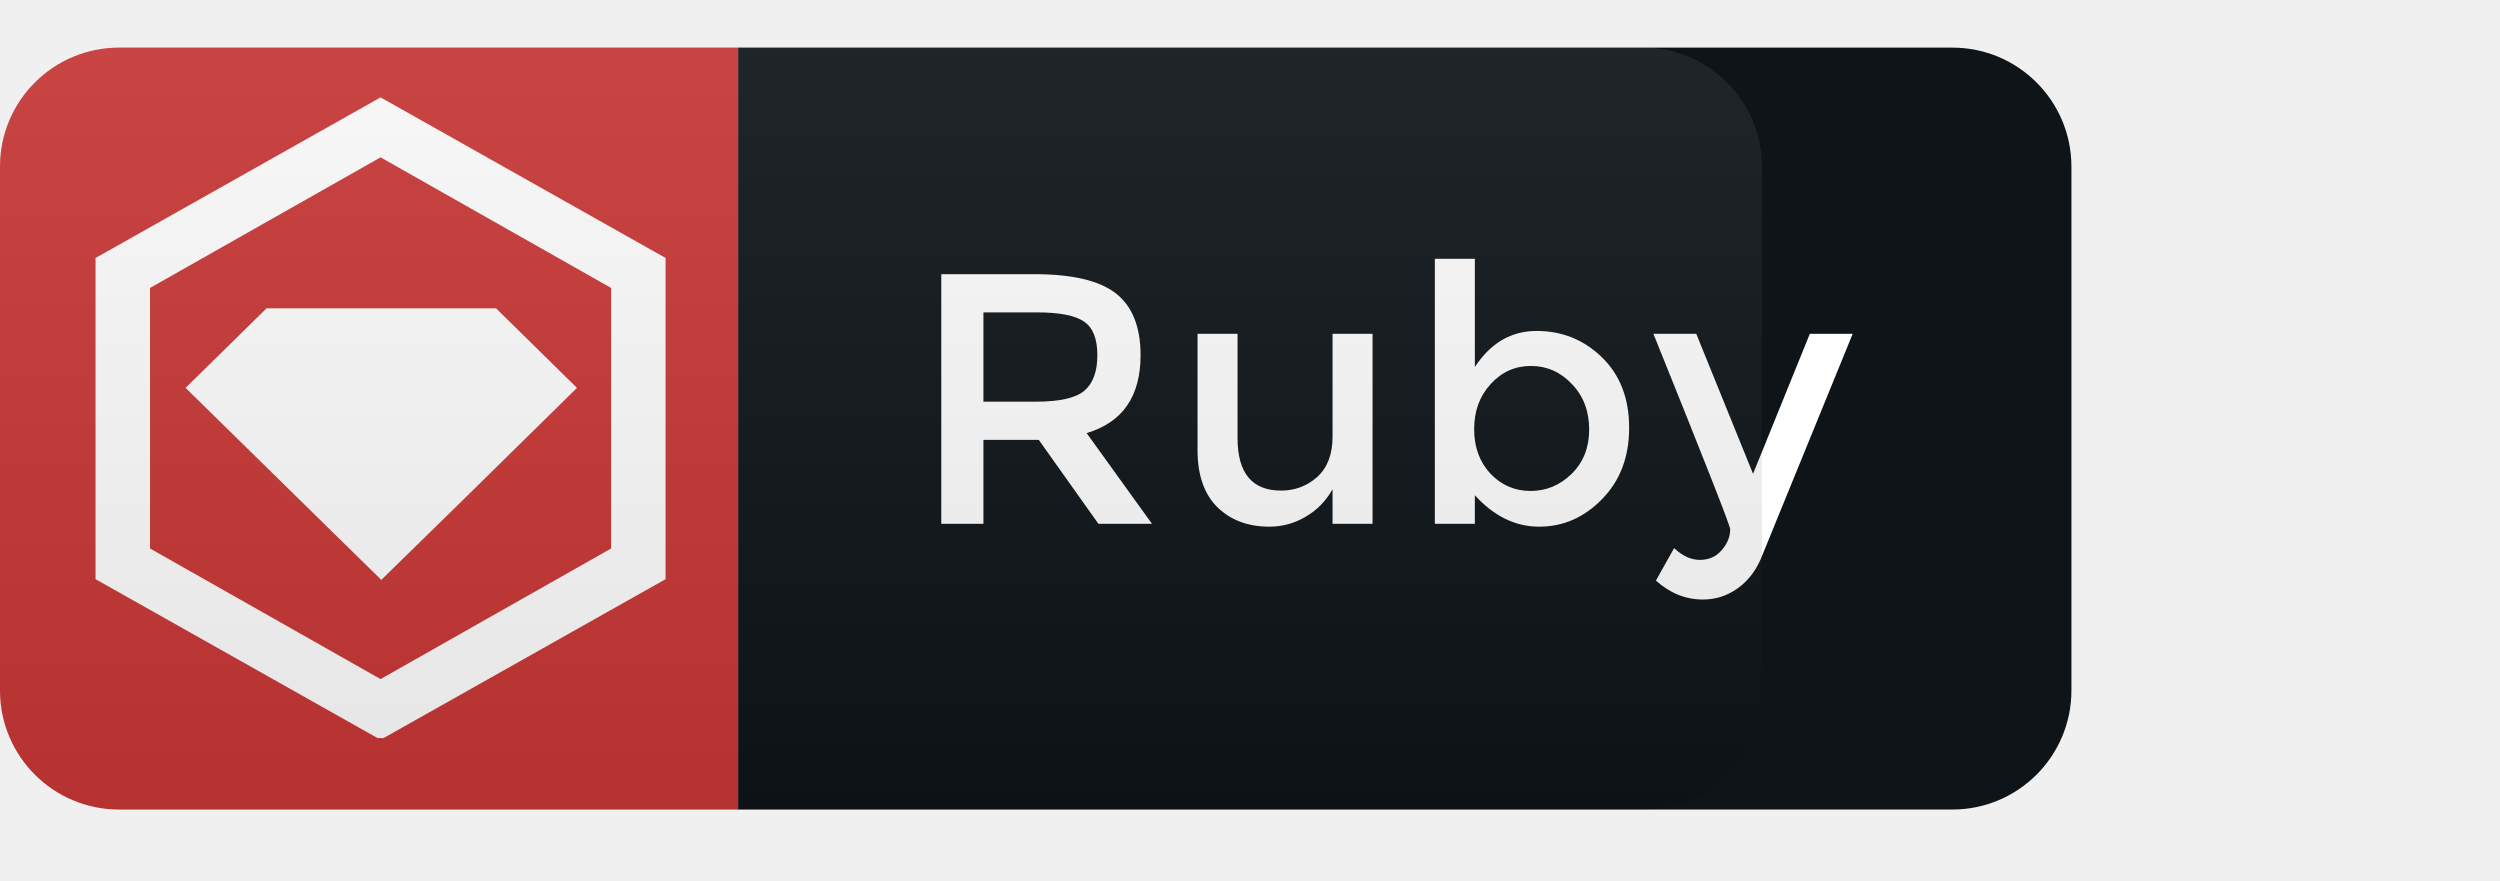
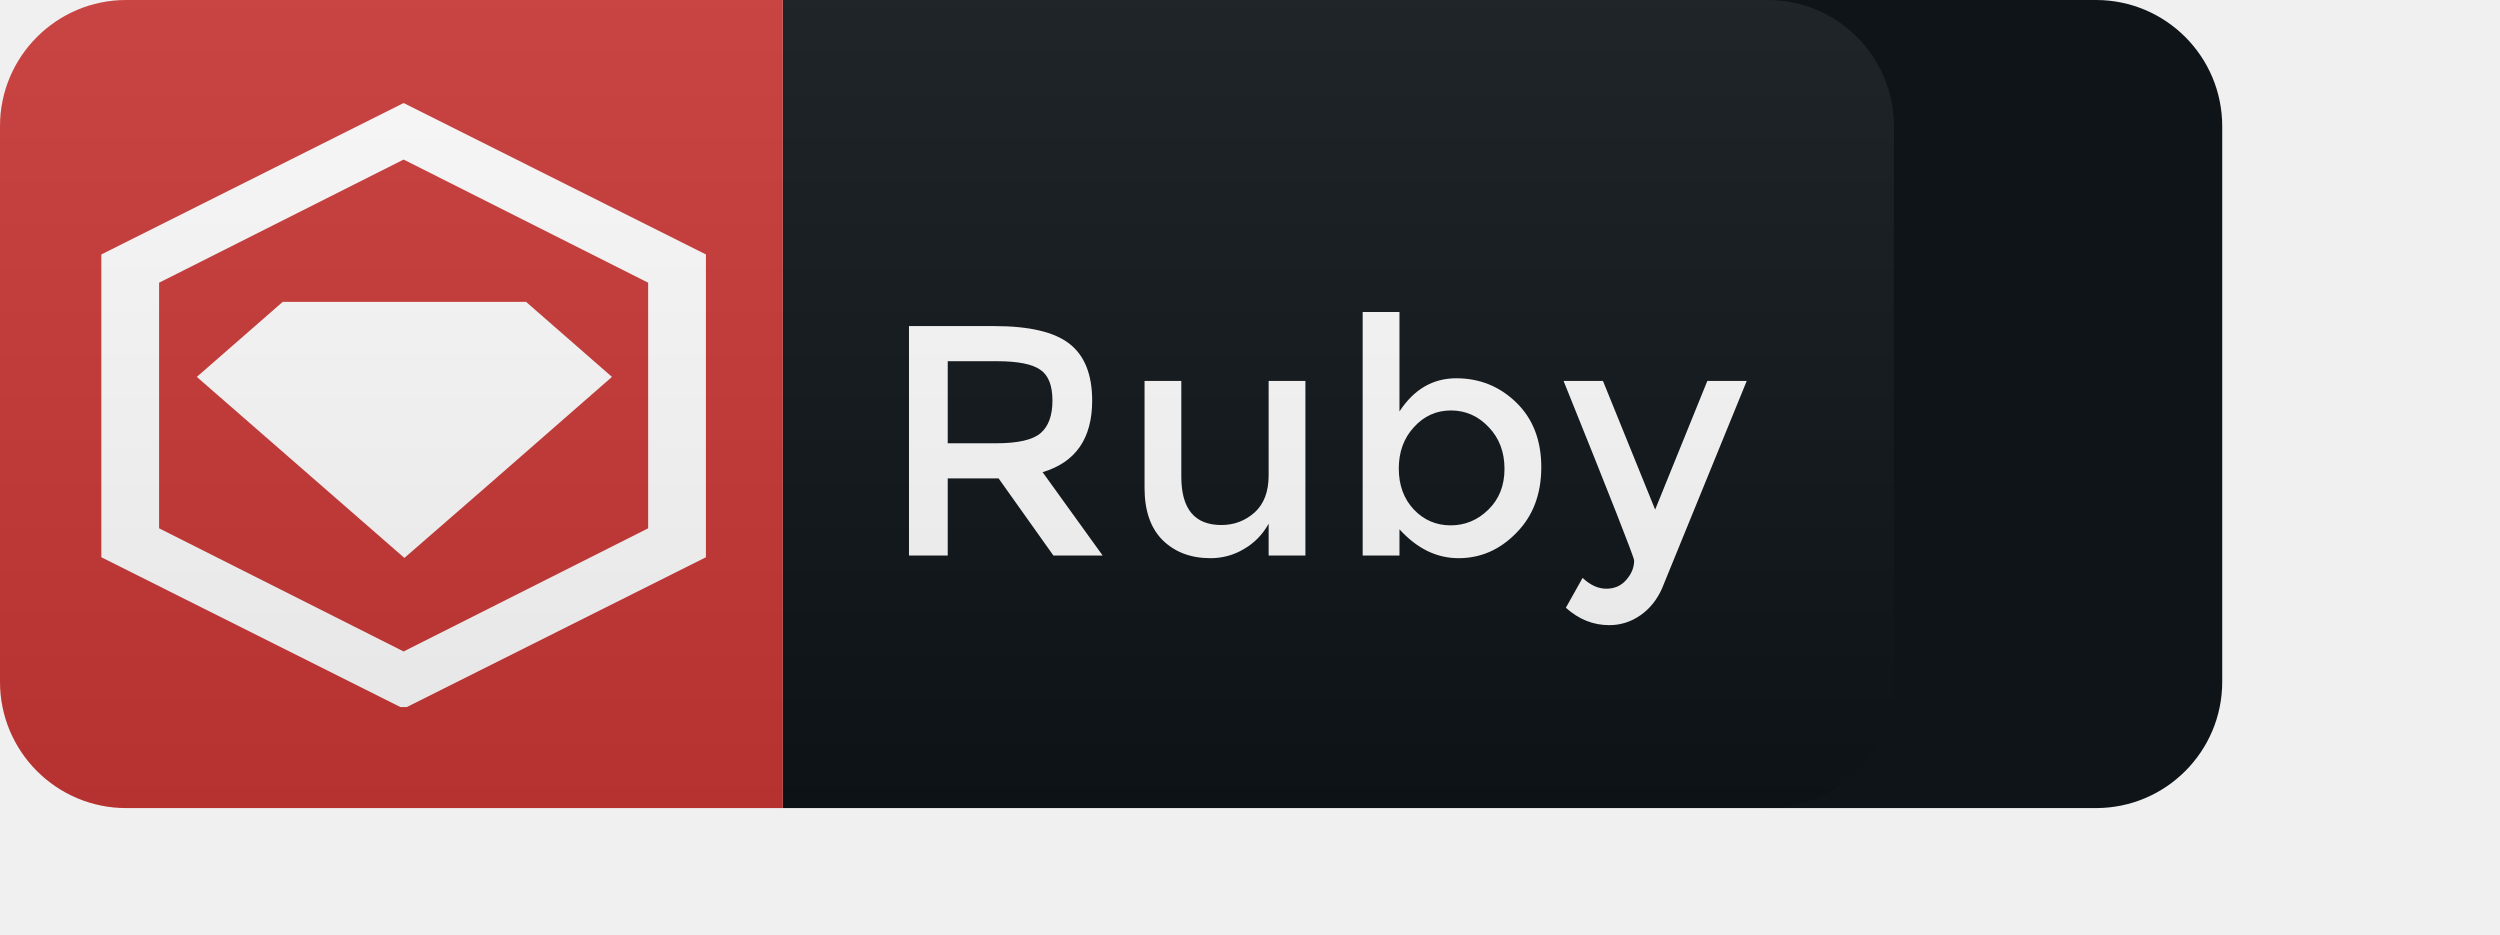
- <svg xmlns="http://www.w3.org/2000/svg" width="105" height="37" viewBox="0 0 105 37" fill="none">
-   <path d="M82 2H31V34H82C84.761 34 87 31.761 87 29V7C87 4.239 84.761 2 82 2Z" fill="#0F1418" />
-   <path d="M31 2H5C2.239 2 0 4.239 0 7V29C0 31.761 2.239 34 5 34H31V2Z" fill="#CB3837" />
+ <svg xmlns="http://www.w3.org/2000/svg" width="99" height="37" viewBox="0 0 99 37" fill="none">
+   <path d="M83 0H31V32H83C85.761 32 88 29.761 88 27V5C88 2.239 85.761 0 83 0Z" fill="#0F1418" />
+   <path d="M31 0H5C2.239 0 0 2.239 0 5V27C0 29.761 2.239 32 5 32H31V0Z" fill="#CB3837" />
  <g clip-path="url(#clip0_20_3)">
-     <path d="M11.195 12.979L11.18 12.964L7.794 16.291L16.014 24.355L19.399 21.043L24.233 16.291L20.848 12.964V12.949H11.18L11.195 12.979Z" fill="white" />
-     <path d="M15.983 4.09L4.013 10.835V24.325L15.983 31.07L27.954 24.325V10.835L15.983 4.09ZM25.667 23.036L15.983 28.522L6.3 23.036V12.094L15.983 6.608L25.667 12.094V23.036Z" fill="white" />
+     <path d="M11.195 11.981L11.18 11.968L7.794 14.925L16.014 22.094L19.399 19.149L24.233 14.925L20.848 11.968V11.954H11.18L11.195 11.981Z" fill="white" />
+     <path d="M15.983 4.08L4.013 10.076V22.067L15.983 28.063L27.954 22.067V10.076L15.983 4.08ZM25.667 20.921L15.983 25.798L6.3 20.921V11.195L15.983 6.318L25.667 11.195V20.921Z" fill="white" />
  </g>
-   <path d="M47.904 14.92C47.904 16.65 47.149 17.74 45.639 18.19L48.384 22H46.134L43.629 18.475H41.304V22H39.534V11.515H43.434C45.034 11.515 46.179 11.785 46.869 12.325C47.559 12.865 47.904 13.73 47.904 14.92ZM43.509 16.87C44.509 16.87 45.189 16.715 45.549 16.405C45.909 16.095 46.089 15.6 46.089 14.92C46.089 14.23 45.904 13.76 45.534 13.51C45.164 13.25 44.504 13.12 43.554 13.12H41.304V16.87H43.509ZM55.967 18.34V14.02H57.647V22H55.967V20.545C55.697 21.035 55.322 21.42 54.842 21.7C54.372 21.98 53.862 22.12 53.312 22.12C52.412 22.12 51.682 21.845 51.122 21.295C50.572 20.745 50.297 19.95 50.297 18.91V14.02H51.977V18.4C51.977 19.87 52.587 20.605 53.807 20.605C54.387 20.605 54.892 20.415 55.322 20.035C55.752 19.645 55.967 19.08 55.967 18.34ZM64.54 13.9C65.609 13.9 66.525 14.27 67.284 15.01C68.044 15.75 68.424 16.735 68.424 17.965C68.424 19.195 68.044 20.195 67.284 20.965C66.534 21.735 65.654 22.12 64.644 22.12C63.645 22.12 62.745 21.68 61.944 20.8V22H60.264V10.87H61.944V15.415C62.605 14.405 63.469 13.9 64.54 13.9ZM61.914 18.025C61.914 18.785 62.145 19.41 62.605 19.9C63.065 20.38 63.624 20.62 64.284 20.62C64.945 20.62 65.519 20.38 66.01 19.9C66.499 19.42 66.745 18.8 66.745 18.04C66.745 17.27 66.504 16.635 66.025 16.135C65.544 15.625 64.969 15.37 64.299 15.37C63.63 15.37 63.065 15.625 62.605 16.135C62.145 16.635 61.914 17.265 61.914 18.025ZM71.528 25.18C70.798 25.18 70.138 24.915 69.548 24.385L70.313 23.02C70.663 23.35 71.023 23.515 71.393 23.515C71.773 23.515 72.078 23.38 72.308 23.11C72.548 22.84 72.668 22.545 72.668 22.225C72.668 22.085 71.593 19.35 69.443 14.02H71.243L73.628 19.9L76.013 14.02H77.813L73.943 23.5C73.713 24.02 73.383 24.43 72.953 24.73C72.523 25.03 72.048 25.18 71.528 25.18Z" fill="white" />
-   <path d="M69 2H5C2.239 2 0 4.239 0 7V29C0 31.761 2.239 34 5 34H69C71.761 34 74 31.761 74 29V7C74 4.239 71.761 2 69 2Z" fill="url(#paint0_linear_20_3)" />
+   <path d="M43.25 15.864C43.25 17.363 42.596 18.308 41.287 18.698L43.666 22H41.716L39.545 18.945H37.53V22H35.996V12.913H39.376C40.763 12.913 41.755 13.147 42.353 13.615C42.951 14.083 43.25 14.833 43.25 15.864ZM39.441 17.554C40.308 17.554 40.897 17.42 41.209 17.151C41.521 16.882 41.677 16.453 41.677 15.864C41.677 15.266 41.517 14.859 41.196 14.642C40.876 14.417 40.304 14.304 39.48 14.304H37.53V17.554H39.441ZM50.238 18.828V15.084H51.694V22H50.238V20.739C50.004 21.164 49.679 21.497 49.263 21.74C48.856 21.983 48.414 22.104 47.937 22.104C47.157 22.104 46.525 21.866 46.039 21.389C45.563 20.912 45.324 20.223 45.324 19.322V15.084H46.78V18.88C46.78 20.154 47.309 20.791 48.366 20.791C48.869 20.791 49.307 20.626 49.679 20.297C50.052 19.959 50.238 19.469 50.238 18.828ZM57.667 14.98C58.595 14.98 59.388 15.301 60.047 15.942C60.705 16.583 61.035 17.437 61.035 18.503C61.035 19.569 60.705 20.436 60.047 21.103C59.397 21.77 58.634 22.104 57.758 22.104C56.892 22.104 56.112 21.723 55.419 20.96V22H53.962V12.354H55.419V16.293C55.99 15.418 56.74 14.98 57.667 14.98ZM55.392 18.555C55.392 19.214 55.592 19.755 55.99 20.18C56.389 20.596 56.874 20.804 57.447 20.804C58.019 20.804 58.517 20.596 58.941 20.18C59.366 19.764 59.578 19.227 59.578 18.568C59.578 17.901 59.37 17.35 58.955 16.917C58.538 16.475 58.04 16.254 57.459 16.254C56.879 16.254 56.389 16.475 55.99 16.917C55.592 17.35 55.392 17.896 55.392 18.555ZM63.724 24.756C63.091 24.756 62.519 24.526 62.008 24.067L62.671 22.884C62.974 23.17 63.286 23.313 63.607 23.313C63.936 23.313 64.201 23.196 64.4 22.962C64.608 22.728 64.712 22.472 64.712 22.195C64.712 22.074 63.78 19.703 61.917 15.084H63.477L65.544 20.18L67.611 15.084H69.171L65.817 23.3C65.618 23.751 65.332 24.106 64.959 24.366C64.586 24.626 64.175 24.756 63.724 24.756Z" fill="white" />
+   <path d="M70 0H5C2.239 0 0 2.239 0 5V27C0 29.761 2.239 32 5 32H70C72.761 32 75 29.761 75 27V5C75 2.239 72.761 0 70 0Z" fill="url(#paint0_linear_20_3)" />
  <defs>
-     <linearGradient id="paint0_linear_20_3" x1="0" y1="2" x2="0" y2="34" gradientUnits="userSpaceOnUse">
+     <linearGradient id="paint0_linear_20_3" x1="0" y1="0" x2="0" y2="32" gradientUnits="userSpaceOnUse">
      <stop stop-color="#BBBBBB" stop-opacity="0.1" />
      <stop offset="1" stop-opacity="0.1" />
    </linearGradient>
    <clipPath id="clip0_20_3">
-       <rect width="24" height="27" fill="white" transform="translate(4 4)" />
+       <rect width="24" height="24" fill="white" transform="translate(4 4)" />
    </clipPath>
  </defs>
</svg>
